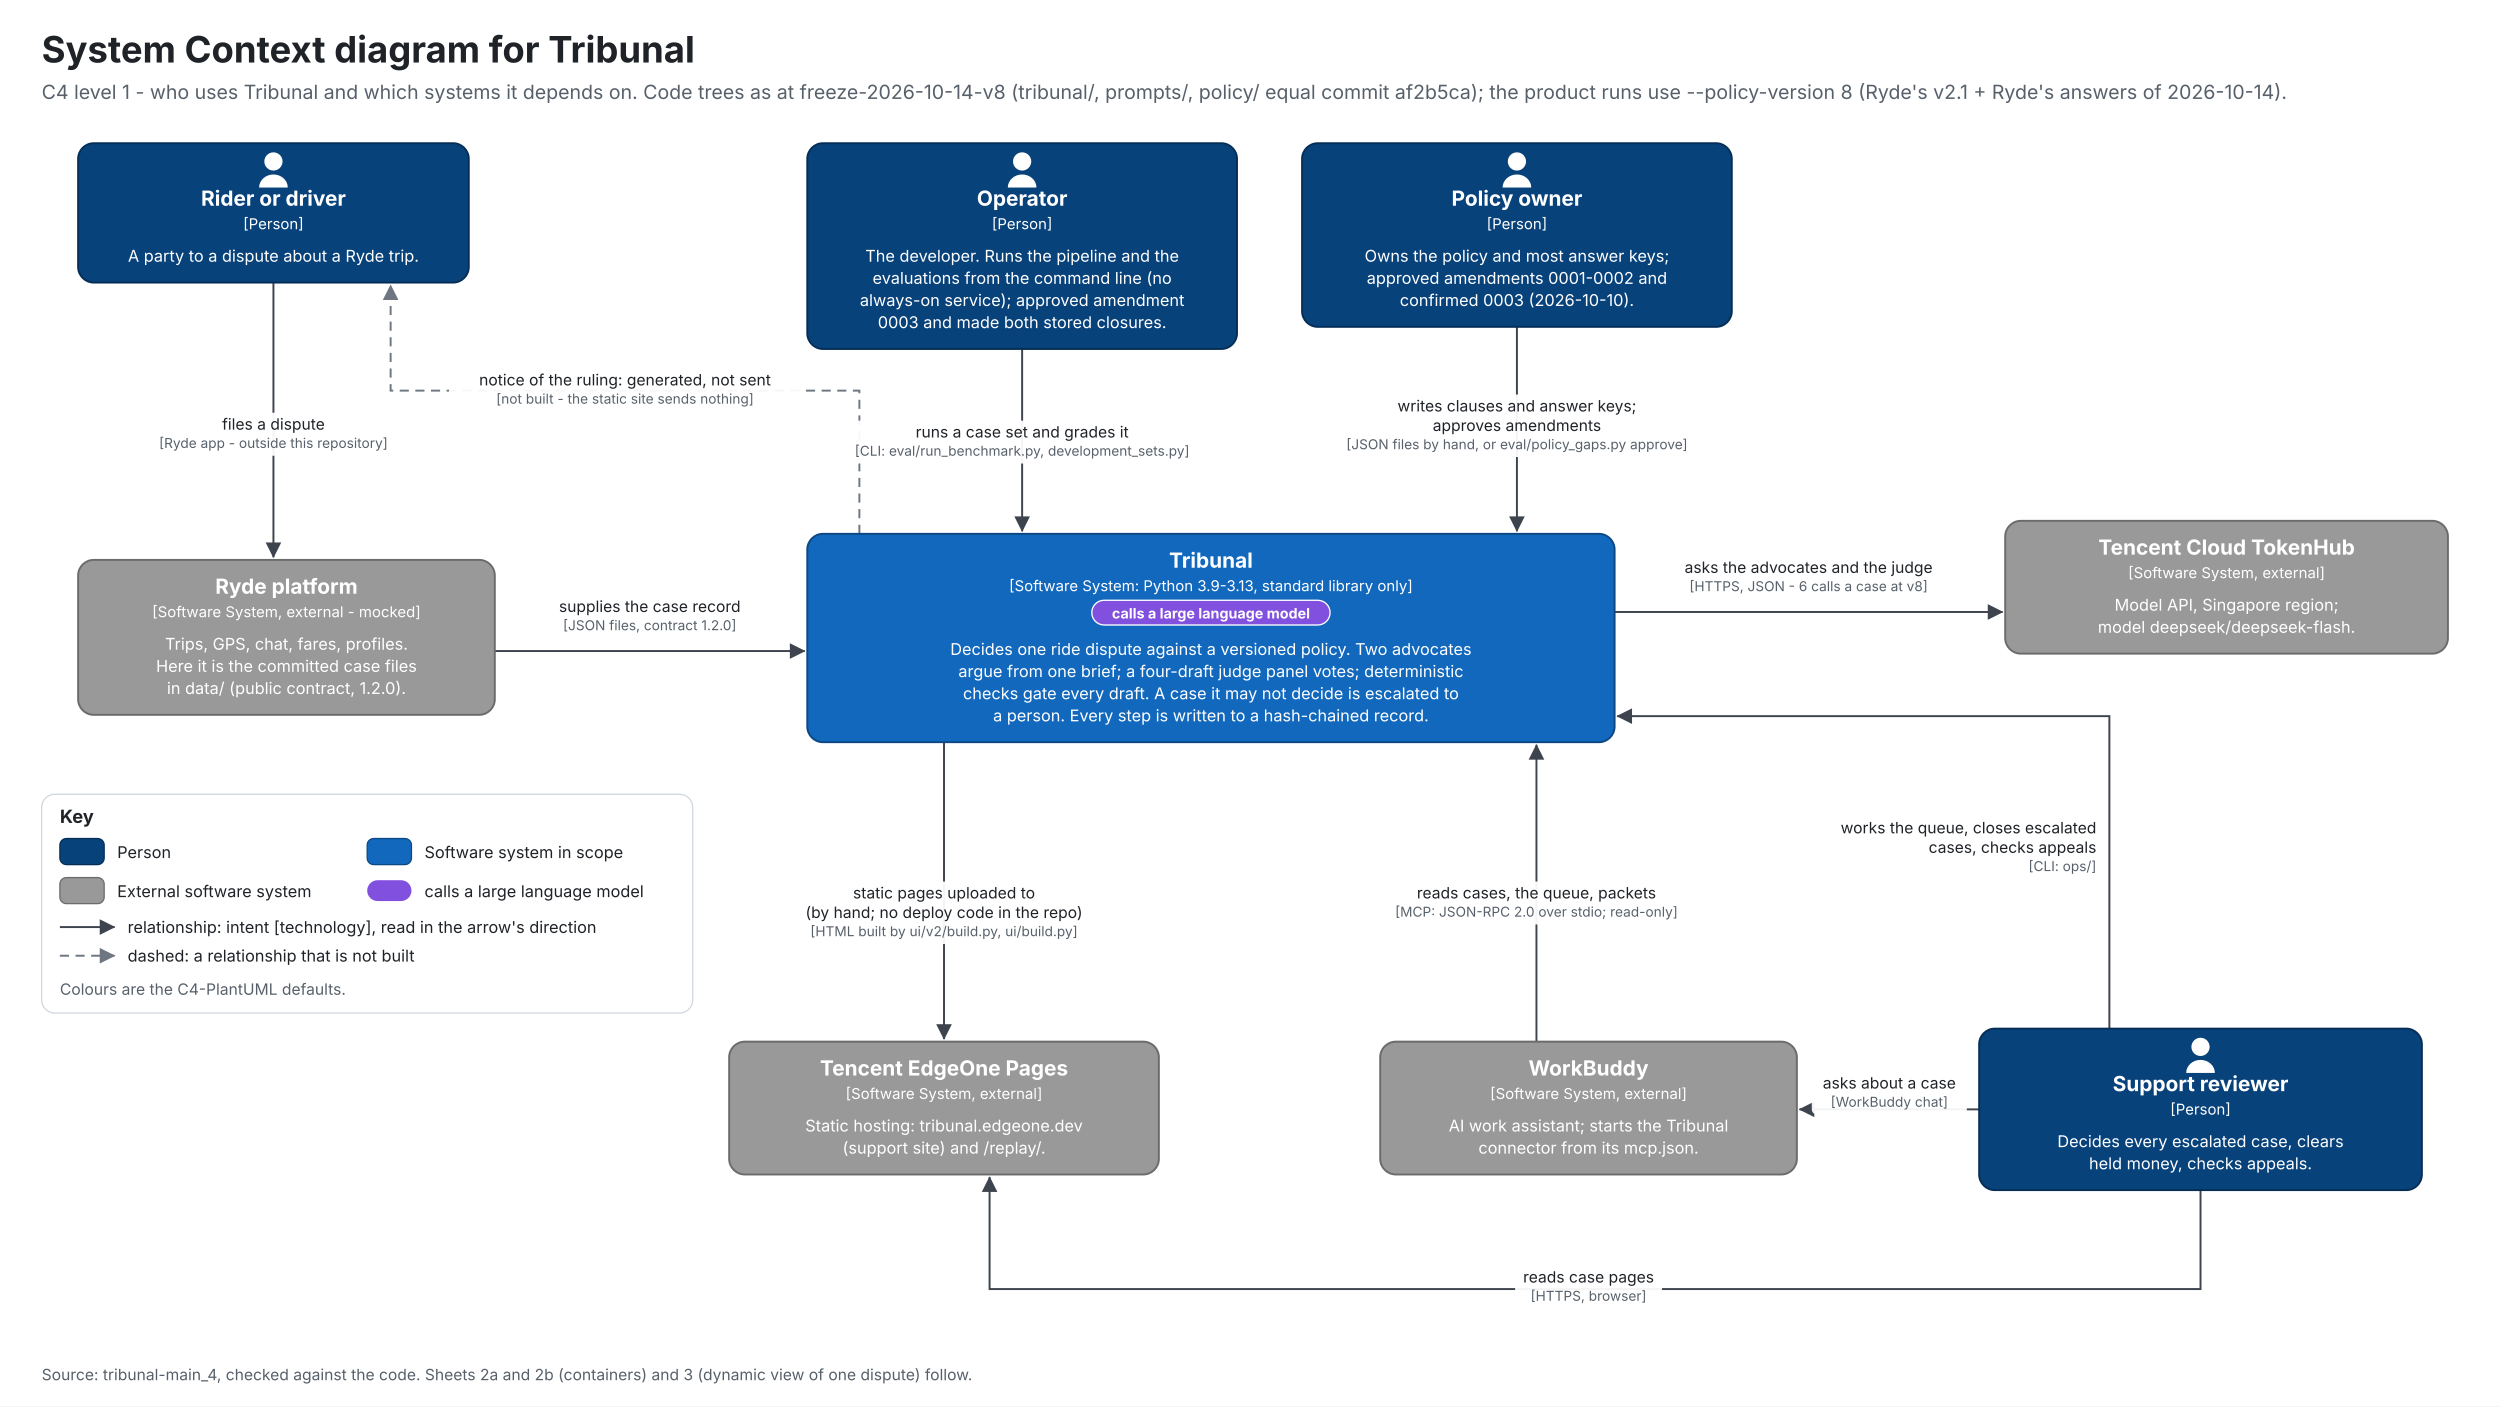
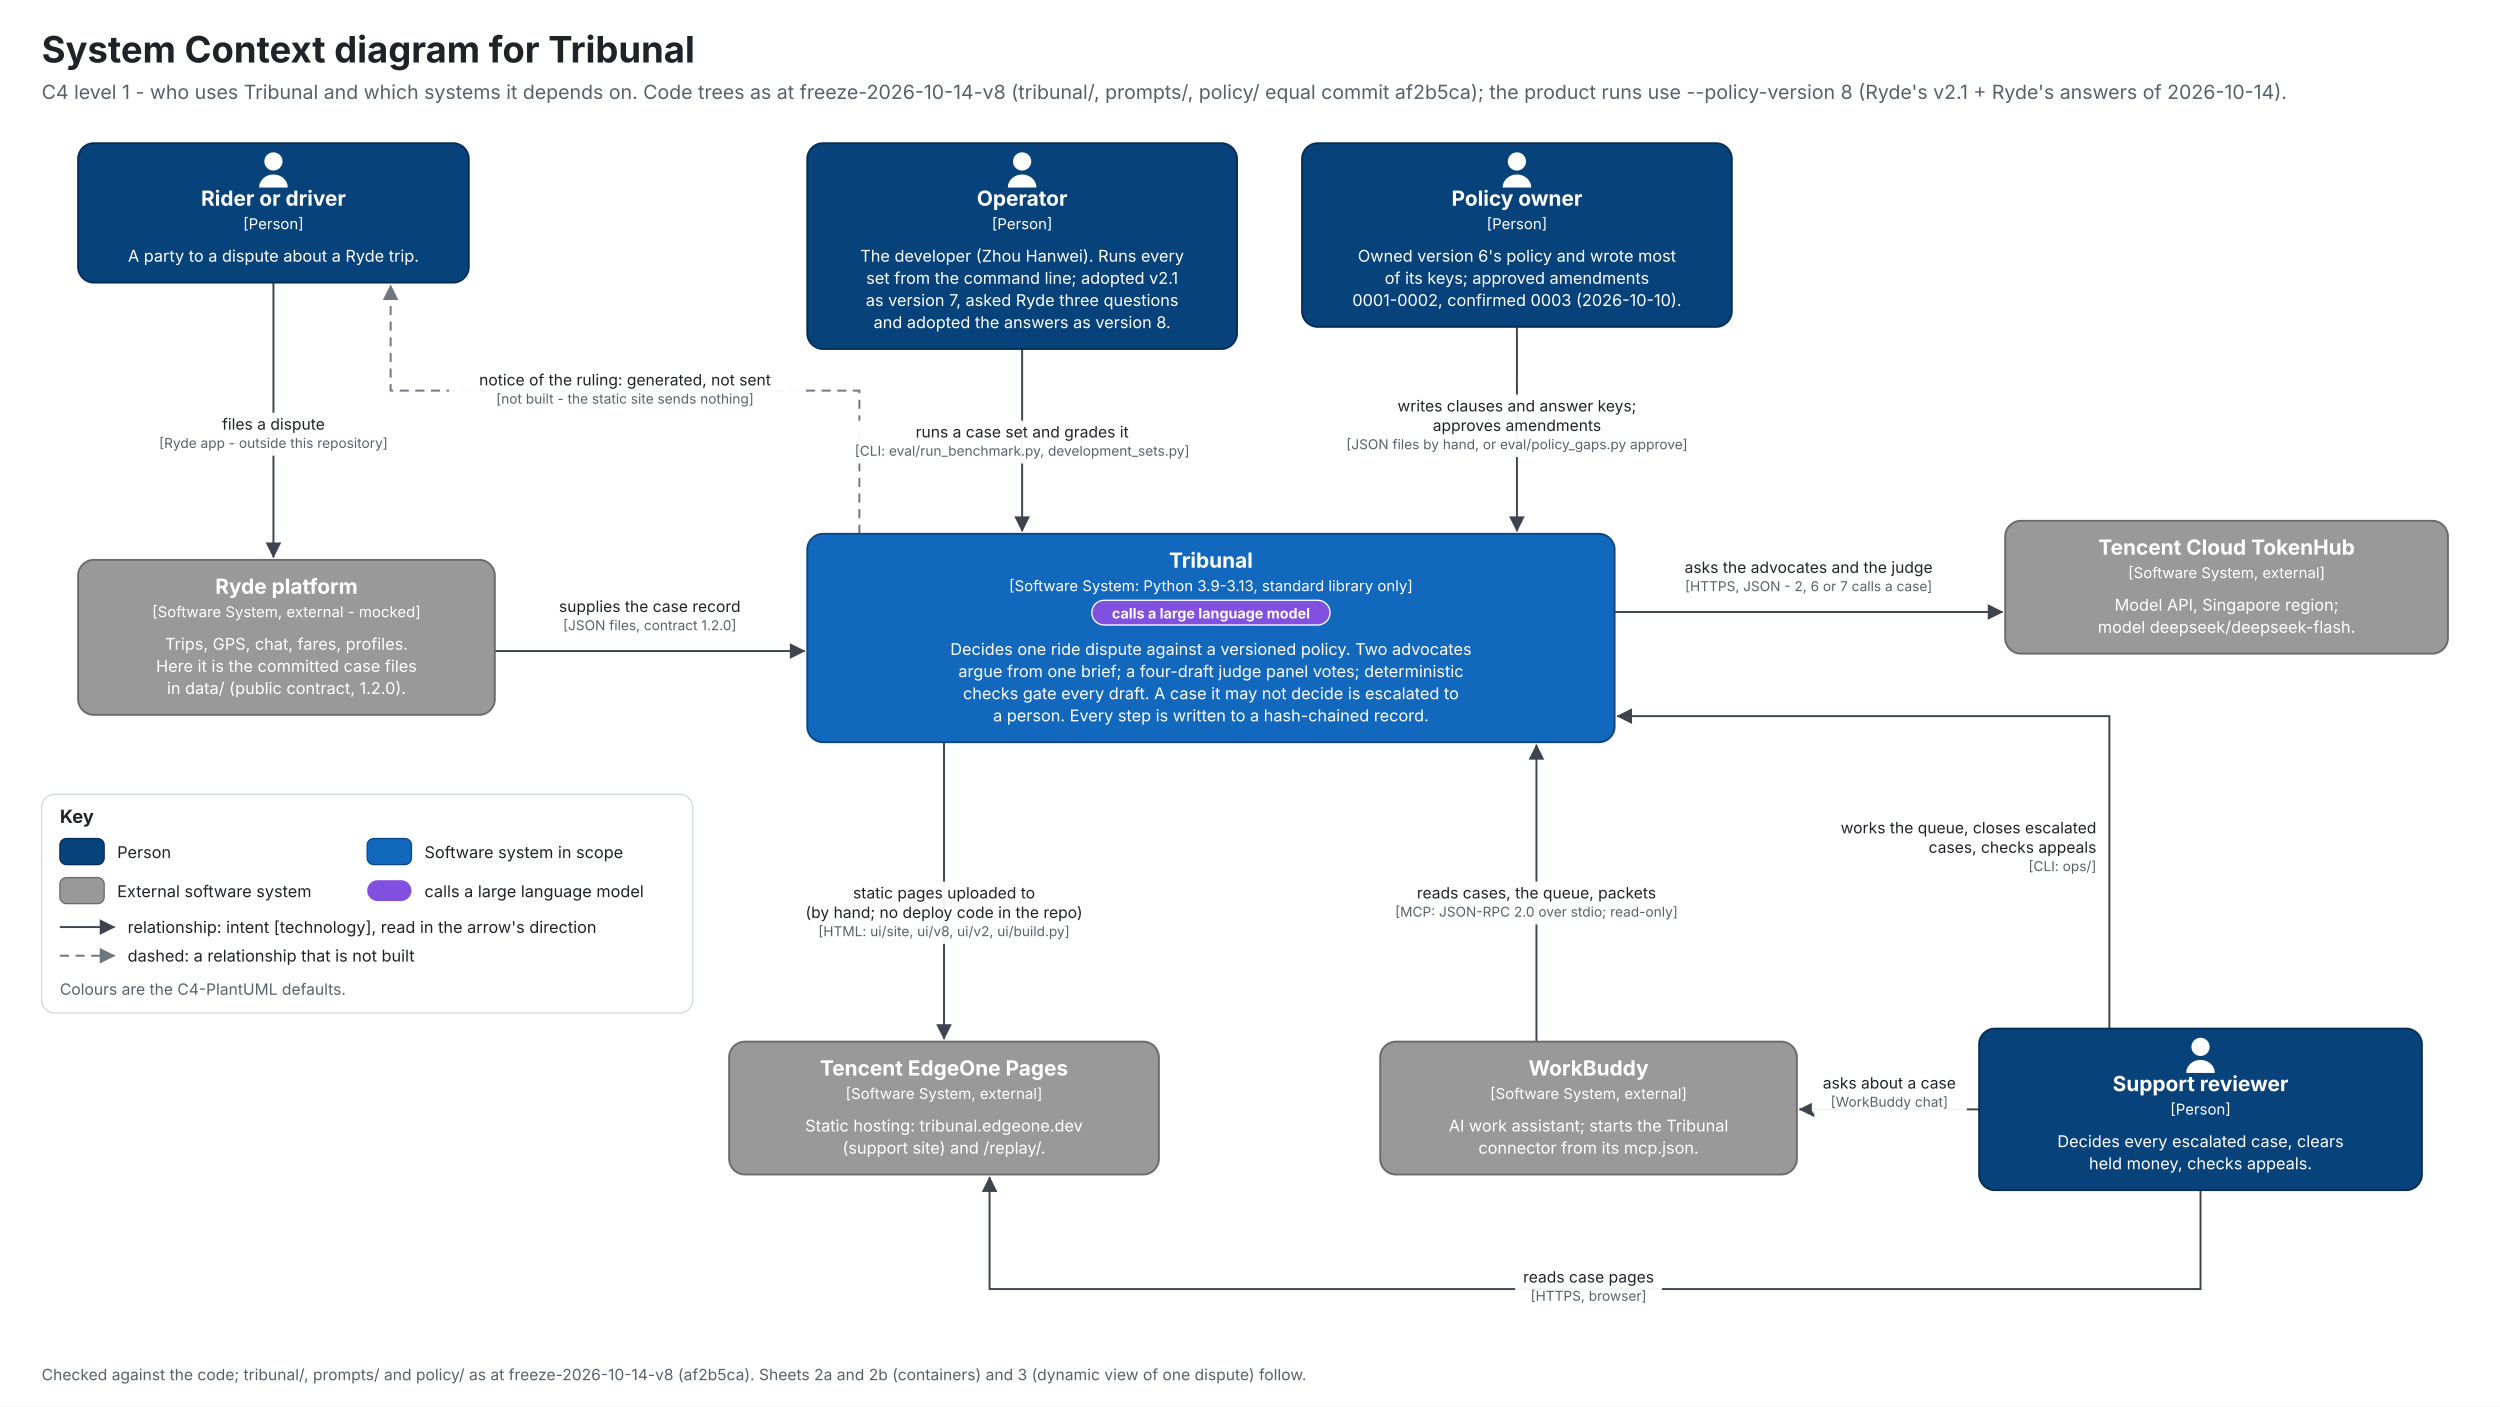
<svg xmlns="http://www.w3.org/2000/svg" viewBox="0 0 1920 1080" width="1920" height="1080" font-family="Inter, Helvetica, Arial, sans-serif">
  <defs>
    <marker id="a" viewBox="0 0 10 10" refX="9.5" refY="5" markerWidth="8" markerHeight="8" orient="auto">
      <path d="M0,0 L10,5 L0,10 Z" fill="#3D444D" />
    </marker>
    <marker id="ao" viewBox="0 0 10 10" refX="9.5" refY="5" markerWidth="8" markerHeight="8" orient="auto">
      <path d="M0,0 L10,5 L0,10 Z" fill="#6E7781" />
    </marker>
  </defs>
  <rect x="0" y="0" width="1920" height="1080" fill="#FFFFFF" />
  <text x="32" y="48" font-size="28" font-weight="bold" fill="#1F2328">System Context diagram for Tribunal</text>
  <text x="32" y="76" font-size="15" fill="#57606A">C4 level 1 - who uses Tribunal and which systems it depends on.  Code trees as at freeze-2026-10-14-v8 (tribunal/, prompts/, policy/ equal commit af2b5ca); the product runs use --policy-version 8 (Ryde's v2.1 + Ryde's answers of 2026-10-14).</text>
  <path d="M210,217 L210,428" fill="none" stroke="#FFFFFF" stroke-width="7" stroke-linejoin="round" />
  <path d="M210,217 L210,428" fill="none" stroke="#3D444D" stroke-width="1.5" marker-end="url(#a)" />
  <path d="M380,500 L618,500" fill="none" stroke="#FFFFFF" stroke-width="7" stroke-linejoin="round" />
  <path d="M380,500 L618,500" fill="none" stroke="#3D444D" stroke-width="1.5" marker-end="url(#a)" />
  <path d="M785,251 L785,408" fill="none" stroke="#FFFFFF" stroke-width="7" stroke-linejoin="round" />
  <path d="M785,251 L785,408" fill="none" stroke="#3D444D" stroke-width="1.5" marker-end="url(#a)" />
  <path d="M1165,234 L1165,408" fill="none" stroke="#FFFFFF" stroke-width="7" stroke-linejoin="round" />
  <path d="M1165,234 L1165,408" fill="none" stroke="#3D444D" stroke-width="1.5" marker-end="url(#a)" />
  <path d="M1240,470 L1538,470" fill="none" stroke="#FFFFFF" stroke-width="7" stroke-linejoin="round" />
  <path d="M1240,470 L1538,470" fill="none" stroke="#3D444D" stroke-width="1.5" marker-end="url(#a)" />
  <path d="M725,570 L725,798" fill="none" stroke="#FFFFFF" stroke-width="7" stroke-linejoin="round" />
  <path d="M725,570 L725,798" fill="none" stroke="#3D444D" stroke-width="1.5" marker-end="url(#a)" />
  <path d="M1520,852 L1382,852" fill="none" stroke="#FFFFFF" stroke-width="7" stroke-linejoin="round" />
  <path d="M1520,852 L1382,852" fill="none" stroke="#3D444D" stroke-width="1.5" marker-end="url(#a)" />
  <path d="M1180,800 L1180,572" fill="none" stroke="#FFFFFF" stroke-width="7" stroke-linejoin="round" />
  <path d="M1180,800 L1180,572" fill="none" stroke="#3D444D" stroke-width="1.5" marker-end="url(#a)" />
  <path d="M1620,790 L1620,550 L1242,550" fill="none" stroke="#FFFFFF" stroke-width="7" stroke-linejoin="round" />
  <path d="M1620,790 L1620,550 L1242,550" fill="none" stroke="#3D444D" stroke-width="1.5" marker-end="url(#a)" />
  <path d="M1690,914 L1690,990 L760,990 L760,904" fill="none" stroke="#FFFFFF" stroke-width="7" stroke-linejoin="round" />
  <path d="M1690,914 L1690,990 L760,990 L760,904" fill="none" stroke="#3D444D" stroke-width="1.5" marker-end="url(#a)" />
  <path d="M660,410 L660,300 L300,300 L300,219" fill="none" stroke="#FFFFFF" stroke-width="7" stroke-linejoin="round" />
  <path d="M660,410 L660,300 L300,300 L300,219" fill="none" stroke="#6E7781" stroke-width="1.5" stroke-dasharray="7 5" marker-end="url(#ao)" />
  <rect x="32" y="610" width="500" height="168" rx="10" fill="#FFFFFF" stroke="#D0D7DE" />
  <text x="46" y="632" font-size="14" fill="#1F2328" font-weight="bold">Key</text>
  <rect x="46" y="644" width="34" height="20" rx="5" fill="#08427B" stroke="#052E56" />
  <text x="90" y="659" font-size="12.5" fill="#1F2328">Person</text>
  <rect x="282" y="644" width="34" height="20" rx="5" fill="#1168BD" stroke="#0B4884" />
  <text x="326" y="659" font-size="12.5" fill="#1F2328">Software system in scope</text>
  <rect x="46" y="674" width="34" height="20" rx="5" fill="#999999" stroke="#6B6B6B" />
  <text x="90" y="689" font-size="12.5" fill="#1F2328">External software system</text>
  <rect x="282" y="676" width="34" height="16" rx="8" fill="#8250DF" />
  <text x="326" y="689" font-size="12.5" fill="#1F2328">calls a large language model</text>
  <path d="M46,712 L88,712" stroke="#3D444D" stroke-width="1.5" marker-end="url(#a)" />
  <text x="98" y="716.5" font-size="12.5" fill="#1F2328">relationship: intent [technology], read in the arrow's direction</text>
  <path d="M46,734 L88,734" stroke="#6E7781" stroke-width="1.5" stroke-dasharray="7 5" marker-end="url(#ao)" />
  <text x="98" y="738.5" font-size="12.5" fill="#1F2328">dashed: a relationship that is not built</text>
  <text x="46" y="764" font-size="12" fill="#57606A">Colours are the C4-PlantUML defaults.</text>
  <rect id="party" x="60" y="110" width="300" height="107" rx="12" fill="#08427B" stroke="#052E56" stroke-width="1.5" />
  <circle cx="210" cy="124" r="7" fill="#FFFFFF" />
  <path d="M199,144 a11,10 0 0 1 22,0 z" fill="#FFFFFF" />
  <rect id="op" x="620" y="110" width="330" height="158" rx="12" fill="#08427B" stroke="#052E56" stroke-width="1.5" />
  <circle cx="785" cy="124" r="7" fill="#FFFFFF" />
  <path d="M774,144 a11,10 0 0 1 22,0 z" fill="#FFFFFF" />
  <rect id="owner" x="1000" y="110" width="330" height="141" rx="12" fill="#08427B" stroke="#052E56" stroke-width="1.5" />
  <circle cx="1165" cy="124" r="7" fill="#FFFFFF" />
  <path d="M1154,144 a11,10 0 0 1 22,0 z" fill="#FFFFFF" />
  <rect id="ryde" x="60" y="430" width="320" height="119" rx="12" fill="#999999" stroke="#6B6B6B" stroke-width="1.5" />
  <rect id="trib" x="620" y="410" width="620" height="160" rx="12" fill="#1168BD" stroke="#0B4884" stroke-width="1.5" />
  <rect x="838.5" y="461" width="183" height="19" rx="9.5" fill="#8250DF" stroke="#FFFFFF" stroke-width="1" />
  <rect id="hub" x="1540" y="400" width="340" height="102" rx="12" fill="#999999" stroke="#6B6B6B" stroke-width="1.5" />
  <rect id="eo" x="560" y="800" width="330" height="102" rx="12" fill="#999999" stroke="#6B6B6B" stroke-width="1.5" />
  <rect id="wb" x="1060" y="800" width="320" height="102" rx="12" fill="#999999" stroke="#6B6B6B" stroke-width="1.5" />
  <rect id="rev" x="1520" y="790" width="340" height="124" rx="12" fill="#08427B" stroke="#052E56" stroke-width="1.5" />
  <circle cx="1690" cy="804" r="7" fill="#FFFFFF" />
  <path d="M1679,824 a11,10 0 0 1 22,0 z" fill="#FFFFFF" />
  <text x="210" y="158" font-size="16" fill="#FFFFFF" font-weight="bold" text-anchor="middle" data-box="party">Rider or driver</text>
  <text x="210" y="176" font-size="11.5" fill="#FFFFFF" text-anchor="middle" data-box="party">[Person]</text>
  <text x="210" y="201" font-size="12.5" fill="#FFFFFF" text-anchor="middle" data-box="party">A party to a dispute about a Ryde trip.</text>
  <text x="785" y="158" font-size="16" fill="#FFFFFF" font-weight="bold" text-anchor="middle" data-box="op">Operator</text>
  <text x="785" y="176" font-size="11.5" fill="#FFFFFF" text-anchor="middle" data-box="op">[Person]</text>
-   <text x="785" y="201" font-size="12.5" fill="#FFFFFF" text-anchor="middle" data-box="op">The developer. Runs the pipeline and the</text>
-   <text x="785" y="218" font-size="12.5" fill="#FFFFFF" text-anchor="middle" data-box="op">evaluations from the command line (no</text>
-   <text x="785" y="235" font-size="12.5" fill="#FFFFFF" text-anchor="middle" data-box="op">always-on service); approved amendment</text>
-   <text x="785" y="252" font-size="12.5" fill="#FFFFFF" text-anchor="middle" data-box="op">0003 and made both stored closures.</text>
+   <text x="785" y="201" font-size="12.5" fill="#FFFFFF" text-anchor="middle" data-box="op">The developer (Zhou Hanwei). Runs every</text>
+   <text x="785" y="218" font-size="12.5" fill="#FFFFFF" text-anchor="middle" data-box="op">set from the command line; adopted v2.1</text>
+   <text x="785" y="235" font-size="12.5" fill="#FFFFFF" text-anchor="middle" data-box="op">as version 7, asked Ryde three questions</text>
+   <text x="785" y="252" font-size="12.5" fill="#FFFFFF" text-anchor="middle" data-box="op">and adopted the answers as version 8.</text>
  <text x="1165" y="158" font-size="16" fill="#FFFFFF" font-weight="bold" text-anchor="middle" data-box="owner">Policy owner</text>
  <text x="1165" y="176" font-size="11.5" fill="#FFFFFF" text-anchor="middle" data-box="owner">[Person]</text>
-   <text x="1165" y="201" font-size="12.5" fill="#FFFFFF" text-anchor="middle" data-box="owner">Owns the policy and most answer keys;</text>
-   <text x="1165" y="218" font-size="12.5" fill="#FFFFFF" text-anchor="middle" data-box="owner">approved amendments 0001-0002 and</text>
-   <text x="1165" y="235" font-size="12.5" fill="#FFFFFF" text-anchor="middle" data-box="owner">confirmed 0003 (2026-10-10).</text>
+   <text x="1165" y="201" font-size="12.5" fill="#FFFFFF" text-anchor="middle" data-box="owner">Owned version 6's policy and wrote most</text>
+   <text x="1165" y="218" font-size="12.5" fill="#FFFFFF" text-anchor="middle" data-box="owner">of its keys; approved amendments</text>
+   <text x="1165" y="235" font-size="12.5" fill="#FFFFFF" text-anchor="middle" data-box="owner">0001-0002, confirmed 0003 (2026-10-10).</text>
  <text x="220" y="456" font-size="16" fill="#FFFFFF" font-weight="bold" text-anchor="middle" data-box="ryde">Ryde platform</text>
  <text x="220" y="474" font-size="11.5" fill="#FFFFFF" text-anchor="middle" data-box="ryde">[Software System, external - mocked]</text>
  <text x="220" y="499" font-size="12.5" fill="#FFFFFF" text-anchor="middle" data-box="ryde">Trips, GPS, chat, fares, profiles.</text>
  <text x="220" y="516" font-size="12.5" fill="#FFFFFF" text-anchor="middle" data-box="ryde">Here it is the committed case files</text>
  <text x="220" y="533" font-size="12.5" fill="#FFFFFF" text-anchor="middle" data-box="ryde">in data/ (public contract, 1.2.0).</text>
  <text x="930" y="436" font-size="16" fill="#FFFFFF" font-weight="bold" text-anchor="middle" data-box="trib">Tribunal</text>
  <text x="930" y="454" font-size="11.5" fill="#FFFFFF" text-anchor="middle" data-box="trib">[Software System: Python 3.9-3.13, standard library only]</text>
  <text x="930" y="475" font-size="11" fill="#FFFFFF" font-weight="bold" text-anchor="middle" data-box="trib">calls a large language model</text>
  <text x="930" y="503" font-size="12.5" fill="#FFFFFF" text-anchor="middle" data-box="trib">Decides one ride dispute against a versioned policy. Two advocates</text>
  <text x="930" y="520" font-size="12.5" fill="#FFFFFF" text-anchor="middle" data-box="trib">argue from one brief; a four-draft judge panel votes; deterministic</text>
  <text x="930" y="537" font-size="12.5" fill="#FFFFFF" text-anchor="middle" data-box="trib">checks gate every draft. A case it may not decide is escalated to</text>
  <text x="930" y="554" font-size="12.5" fill="#FFFFFF" text-anchor="middle" data-box="trib">a person. Every step is written to a hash-chained record.</text>
  <text x="1710" y="426" font-size="16" fill="#FFFFFF" font-weight="bold" text-anchor="middle" data-box="hub">Tencent Cloud TokenHub</text>
  <text x="1710" y="444" font-size="11.5" fill="#FFFFFF" text-anchor="middle" data-box="hub">[Software System, external]</text>
  <text x="1710" y="469" font-size="12.5" fill="#FFFFFF" text-anchor="middle" data-box="hub">Model API, Singapore region;</text>
  <text x="1710" y="486" font-size="12.5" fill="#FFFFFF" text-anchor="middle" data-box="hub">model deepseek/deepseek-flash.</text>
  <text x="725" y="826" font-size="16" fill="#FFFFFF" font-weight="bold" text-anchor="middle" data-box="eo">Tencent EdgeOne Pages</text>
  <text x="725" y="844" font-size="11.5" fill="#FFFFFF" text-anchor="middle" data-box="eo">[Software System, external]</text>
  <text x="725" y="869" font-size="12.5" fill="#FFFFFF" text-anchor="middle" data-box="eo">Static hosting: tribunal.edgeone.dev</text>
  <text x="725" y="886" font-size="12.5" fill="#FFFFFF" text-anchor="middle" data-box="eo">(support site) and /replay/.</text>
  <text x="1220" y="826" font-size="16" fill="#FFFFFF" font-weight="bold" text-anchor="middle" data-box="wb">WorkBuddy</text>
  <text x="1220" y="844" font-size="11.5" fill="#FFFFFF" text-anchor="middle" data-box="wb">[Software System, external]</text>
  <text x="1220" y="869" font-size="12.5" fill="#FFFFFF" text-anchor="middle" data-box="wb">AI work assistant; starts the Tribunal</text>
  <text x="1220" y="886" font-size="12.5" fill="#FFFFFF" text-anchor="middle" data-box="wb">connector from its mcp.json.</text>
  <text x="1690" y="838" font-size="16" fill="#FFFFFF" font-weight="bold" text-anchor="middle" data-box="rev">Support reviewer</text>
  <text x="1690" y="856" font-size="11.5" fill="#FFFFFF" text-anchor="middle" data-box="rev">[Person]</text>
  <text x="1690" y="881" font-size="12.5" fill="#FFFFFF" text-anchor="middle" data-box="rev">Decides every escalated case, clears</text>
  <text x="1690" y="898" font-size="12.5" fill="#FFFFFF" text-anchor="middle" data-box="rev">held money, checks appeals.</text>
  <rect x="105" y="317" width="210" height="33" rx="4" fill="#FFFFFF" fill-opacity="0.94" data-plate="L42" />
  <text x="210" y="330" font-size="12" fill="#1F2328" text-anchor="middle" data-label="L42">files a dispute</text>
  <text x="210" y="344" font-size="10.5" fill="#57606A" text-anchor="middle" data-label="L42">[Ryde app - outside this repository]</text>
  <rect x="416" y="457" width="166" height="33" rx="4" fill="#FFFFFF" fill-opacity="0.94" data-plate="L45" />
  <text x="499" y="470" font-size="12" fill="#1F2328" text-anchor="middle" data-label="L45">supplies the case record</text>
  <text x="499" y="484" font-size="10.5" fill="#57606A" text-anchor="middle" data-label="L45">[JSON files, contract 1.2.0]</text>
  <rect x="644.25" y="323" width="281.5" height="33" rx="4" fill="#FFFFFF" fill-opacity="0.94" data-plate="L48" />
  <text x="785" y="336" font-size="12" fill="#1F2328" text-anchor="middle" data-label="L48">runs a case set and grades it</text>
  <text x="785" y="350" font-size="10.5" fill="#57606A" text-anchor="middle" data-label="L48">[CLI: eval/run_benchmark.py, development_sets.py]</text>
  <rect x="1016" y="303" width="298" height="48" rx="4" fill="#FFFFFF" fill-opacity="0.94" data-plate="L51" />
  <text x="1165" y="316" font-size="12" fill="#1F2328" text-anchor="middle" data-label="L51">writes clauses and answer keys;</text>
  <text x="1165" y="331" font-size="12" fill="#1F2328" text-anchor="middle" data-label="L51">approves amendments</text>
  <text x="1165" y="345" font-size="10.5" fill="#57606A" text-anchor="middle" data-label="L51">[JSON files by hand, or eval/policy_gaps.py approve]</text>
-   <rect x="1282.2" y="427" width="213.6" height="33" rx="4" fill="#FFFFFF" fill-opacity="0.94" data-plate="L55" />
+   <rect x="1278" y="427" width="222" height="33" rx="4" fill="#FFFFFF" fill-opacity="0.94" data-plate="L55" />
  <text x="1389" y="440" font-size="12" fill="#1F2328" text-anchor="middle" data-label="L55">asks the advocates and the judge</text>
-   <text x="1389" y="454" font-size="10.5" fill="#57606A" text-anchor="middle" data-label="L55">[HTTPS, JSON - 6 calls a case at v8]</text>
+   <text x="1389" y="454" font-size="10.5" fill="#57606A" text-anchor="middle" data-label="L55">[HTTPS, JSON - 2, 6 or 7 calls a case]</text>
  <rect x="600.75" y="677" width="248.5" height="48" rx="4" fill="#FFFFFF" fill-opacity="0.94" data-plate="L58" />
  <text x="725" y="690" font-size="12" fill="#1F2328" text-anchor="middle" data-label="L58">static pages uploaded to</text>
  <text x="725" y="705" font-size="12" fill="#1F2328" text-anchor="middle" data-label="L58">(by hand; no deploy code in the repo)</text>
-   <text x="725" y="719" font-size="10.5" fill="#57606A" text-anchor="middle" data-label="L58">[HTML built by ui/v2/build.py, ui/build.py]</text>
+   <text x="725" y="719" font-size="10.5" fill="#57606A" text-anchor="middle" data-label="L58">[HTML: ui/site, ui/v8, ui/v2, ui/build.py]</text>
  <rect x="1391.45" y="823" width="119.1" height="33" rx="4" fill="#FFFFFF" fill-opacity="0.94" data-plate="L62" />
  <text x="1451" y="836" font-size="12" fill="#1F2328" text-anchor="middle" data-label="L62">asks about a case</text>
  <text x="1451" y="850" font-size="10.5" fill="#57606A" text-anchor="middle" data-label="L62">[WorkBuddy chat]</text>
  <rect x="1061.25" y="677" width="237.5" height="33" rx="4" fill="#FFFFFF" fill-opacity="0.94" data-plate="L65" />
  <text x="1180" y="690" font-size="12" fill="#1F2328" text-anchor="middle" data-label="L65">reads cases, the queue, packets</text>
  <text x="1180" y="704" font-size="10.5" fill="#57606A" text-anchor="middle" data-label="L65">[MCP: JSON-RPC 2.0 over stdio; read-only]</text>
  <rect x="1396.1" y="627" width="219.9" height="48" rx="4" fill="#FFFFFF" fill-opacity="0.94" data-plate="L68" />
  <text x="1610" y="640" font-size="12" fill="#1F2328" text-anchor="end" data-label="L68">works the queue, closes escalated</text>
  <text x="1610" y="655" font-size="12" fill="#1F2328" text-anchor="end" data-label="L68">cases, checks appeals</text>
  <text x="1610" y="669" font-size="10.5" fill="#57606A" text-anchor="end" data-label="L68">[CLI: ops/]</text>
  <rect x="1163.6" y="972" width="112.8" height="33" rx="4" fill="#FFFFFF" fill-opacity="0.94" data-plate="L72" />
  <text x="1220" y="985" font-size="12" fill="#1F2328" text-anchor="middle" data-label="L72">reads case pages</text>
  <text x="1220" y="999" font-size="10.5" fill="#57606A" text-anchor="middle" data-label="L72">[HTTPS, browser]</text>
  <rect x="344.85" y="283" width="270.3" height="33" rx="4" fill="#FFFFFF" fill-opacity="0.94" data-plate="L75" />
  <text x="480" y="296" font-size="12" fill="#1F2328" text-anchor="middle" data-label="L75">notice of the ruling: generated, not sent</text>
  <text x="480" y="310" font-size="10.5" fill="#57606A" text-anchor="middle" data-label="L75">[not built - the static site sends nothing]</text>
-   <text x="32" y="1060" font-size="12" fill="#57606A">Source: tribunal-main_4, checked against the code. Sheets 2a and 2b (containers) and 3 (dynamic view of one dispute) follow.</text>
+   <text x="32" y="1060" font-size="12" fill="#57606A">Checked against the code; tribunal/, prompts/ and policy/ as at freeze-2026-10-14-v8 (af2b5ca). Sheets 2a and 2b (containers) and 3 (dynamic view of one dispute) follow.</text>
</svg>
